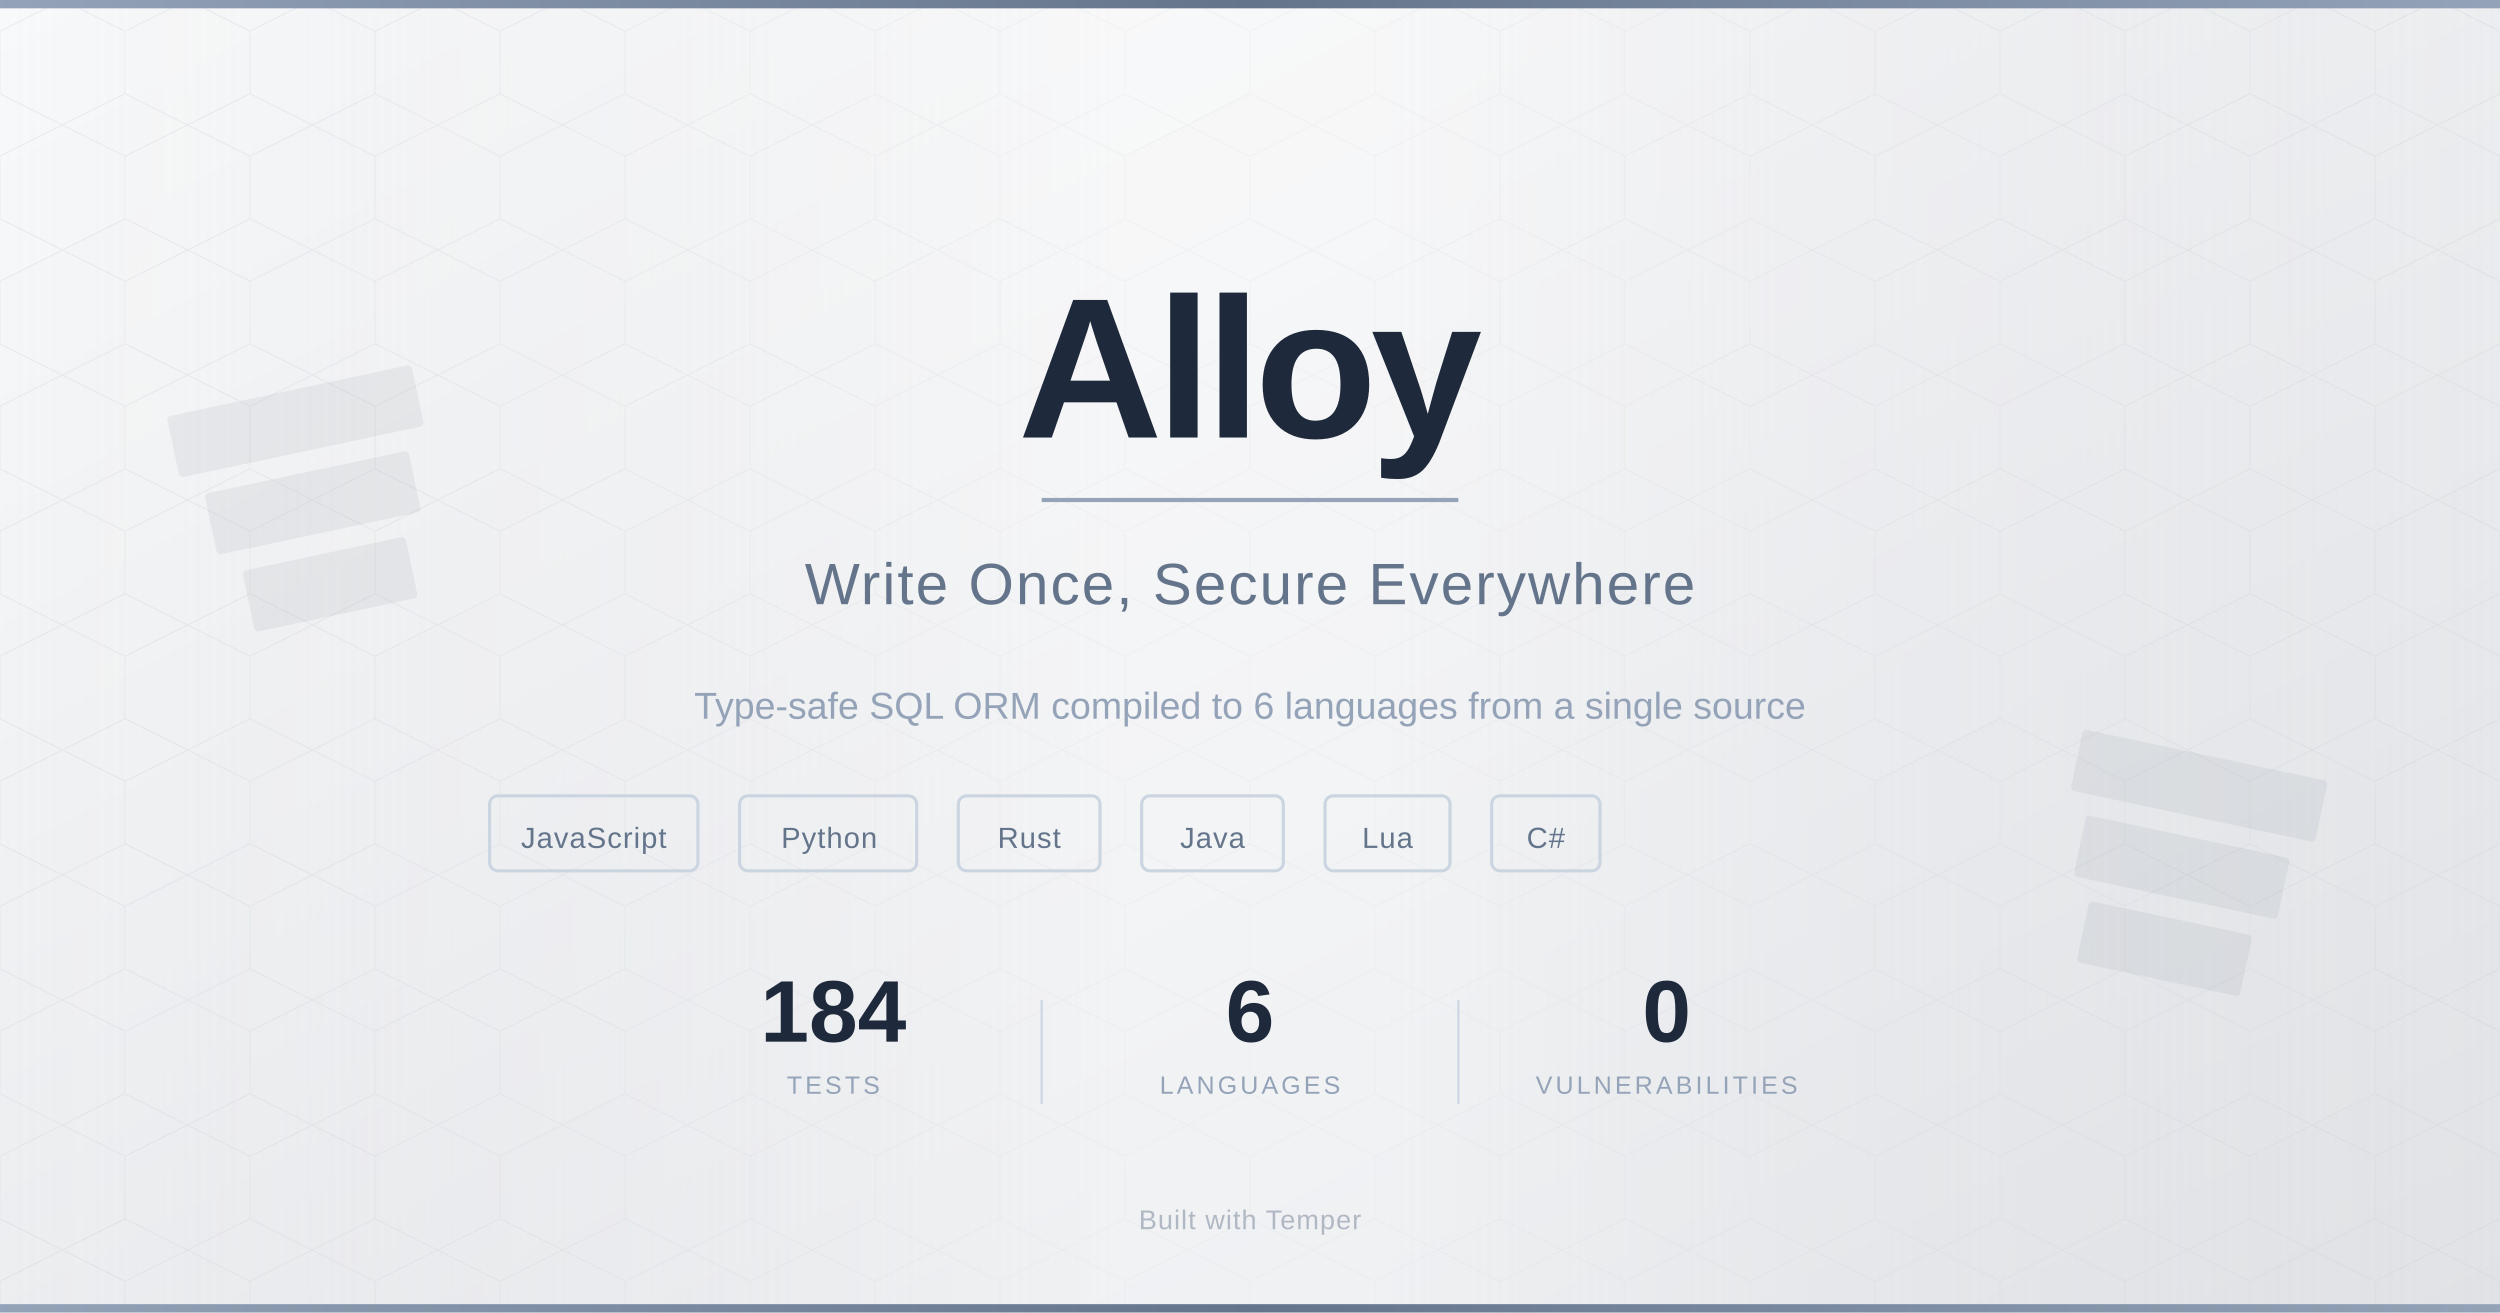
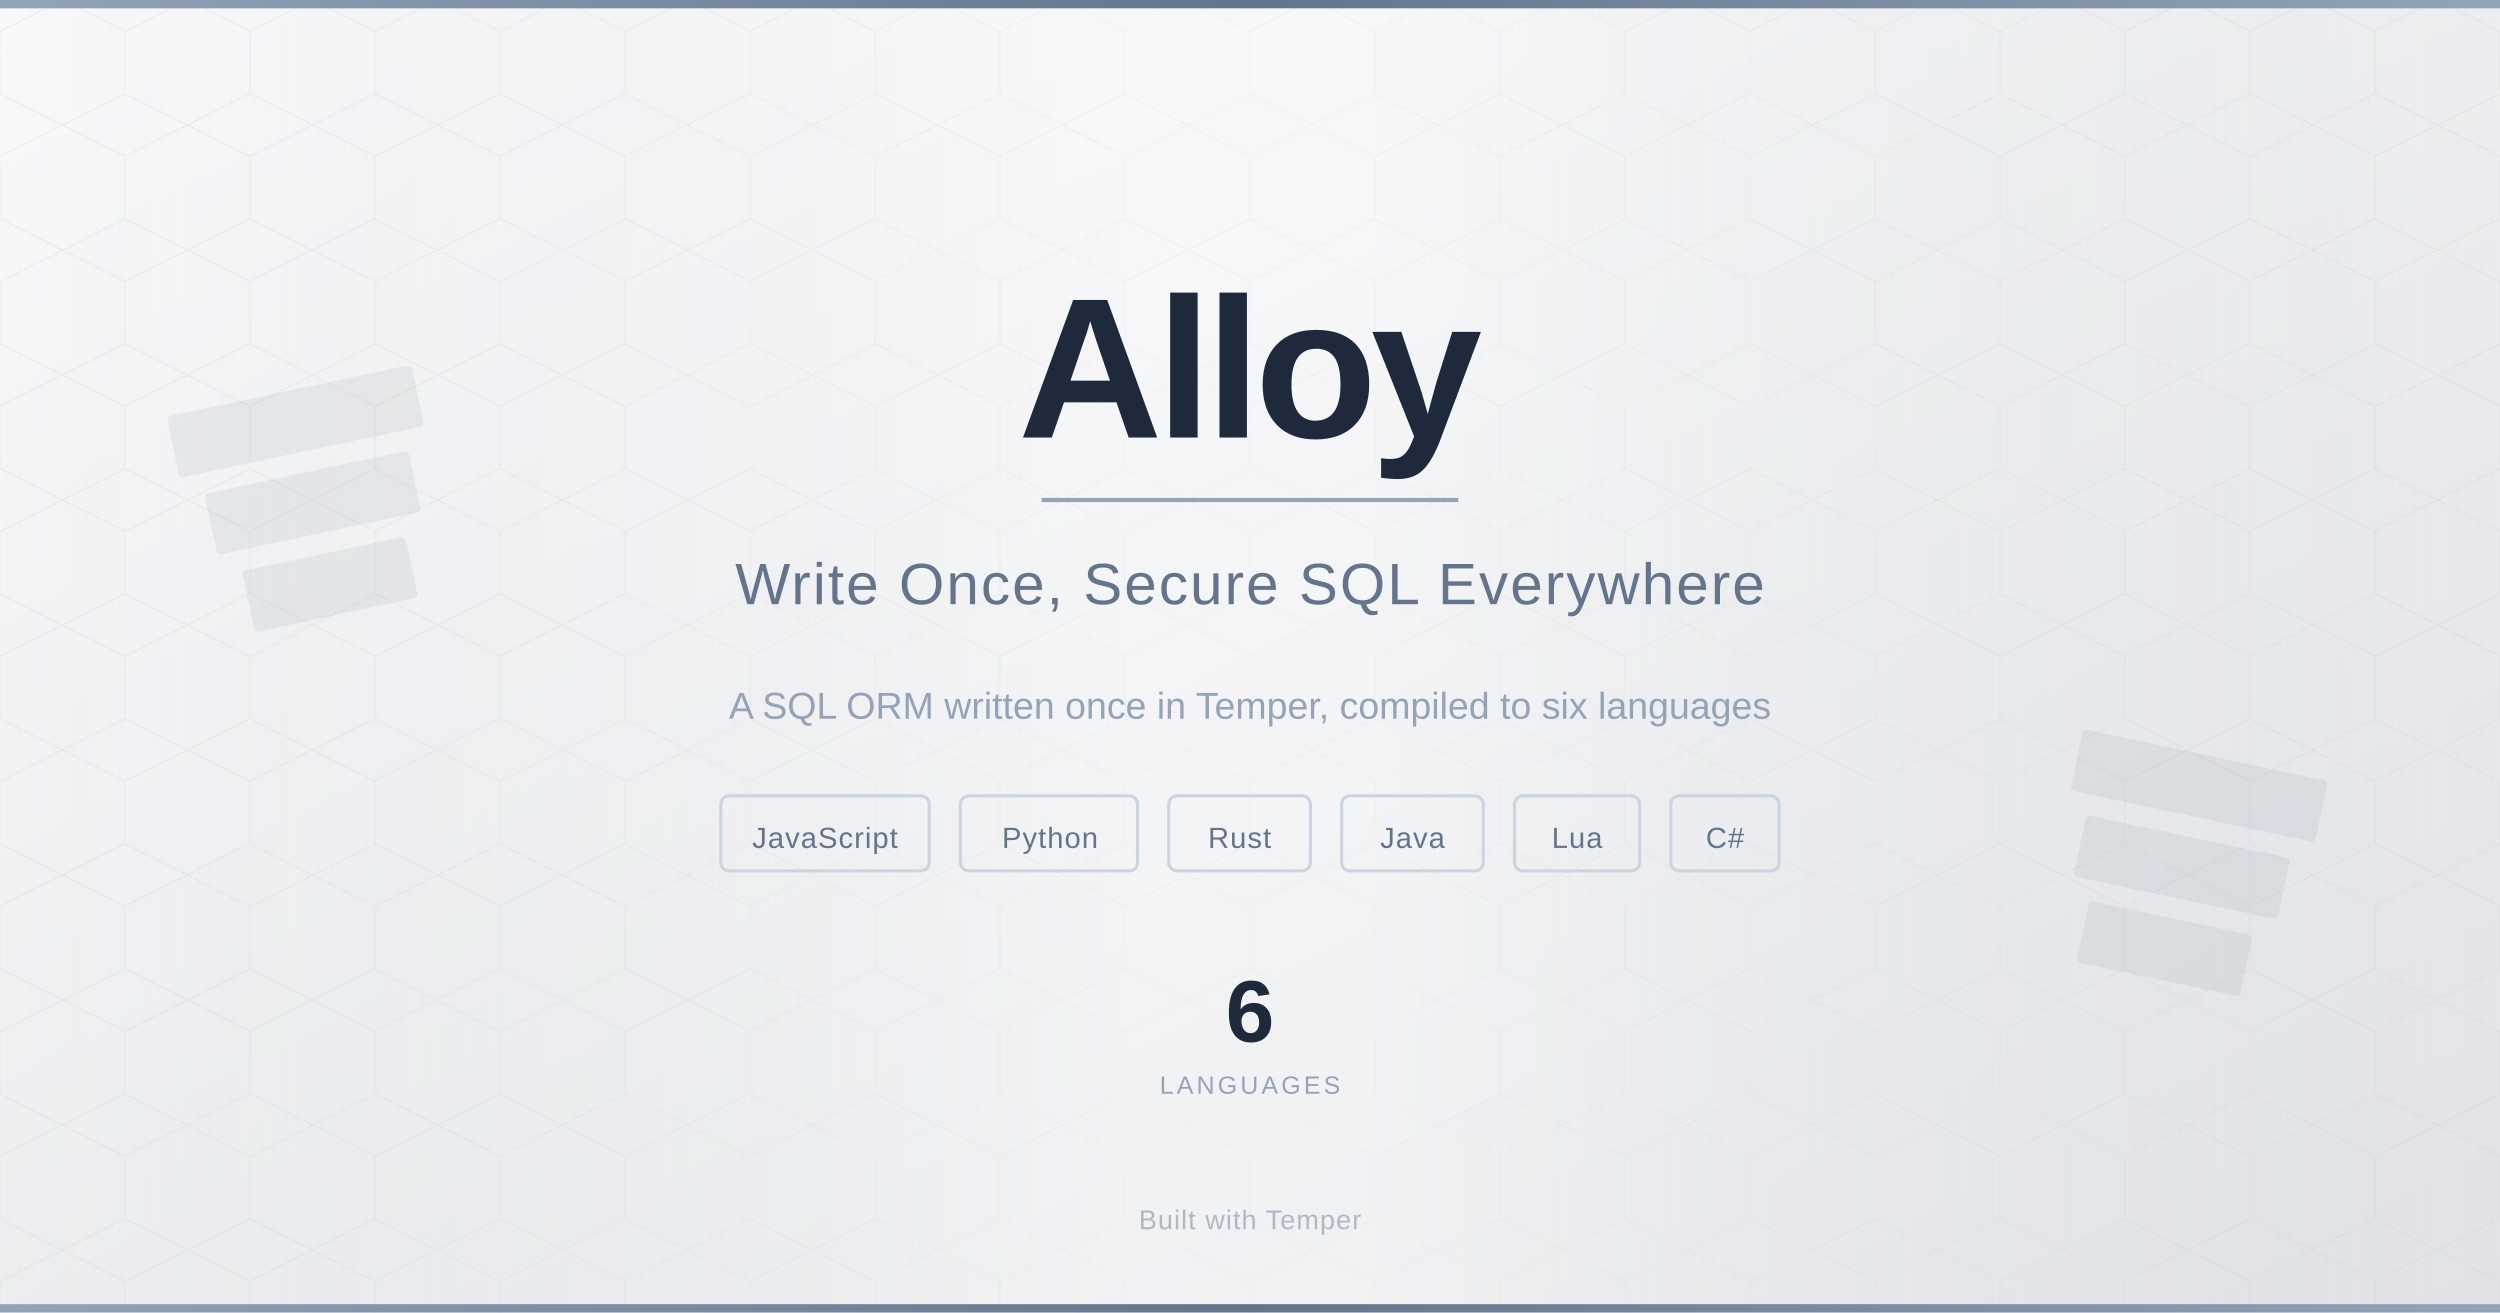
<svg xmlns="http://www.w3.org/2000/svg" width="1200" height="630" viewBox="0 0 1200 630">
  <defs>
    <linearGradient id="bg" x1="0%" y1="0%" x2="100%" y2="100%">
      <stop offset="0%" stop-color="#f8f9fa" />
      <stop offset="35%" stop-color="#f0f1f3" />
      <stop offset="65%" stop-color="#e8eaed" />
      <stop offset="100%" stop-color="#e0e2e6" />
    </linearGradient>
    <linearGradient id="sheen" x1="0%" y1="0%" x2="100%" y2="0%">
      <stop offset="0%" stop-color="#d4d7dc" stop-opacity="0" />
      <stop offset="45%" stop-color="#ffffff" stop-opacity="0.4" />
      <stop offset="55%" stop-color="#ffffff" stop-opacity="0.4" />
      <stop offset="100%" stop-color="#d4d7dc" stop-opacity="0" />
    </linearGradient>
    <linearGradient id="accent" x1="0%" y1="0%" x2="100%" y2="0%">
      <stop offset="0%" stop-color="#94a3b8" />
      <stop offset="50%" stop-color="#64748b" />
      <stop offset="100%" stop-color="#94a3b8" />
    </linearGradient>
    <pattern id="grid" width="60" height="60" patternUnits="userSpaceOnUse">
      <path d="M30 0 L60 15 L60 45 L30 60 L0 45 L0 15 Z" fill="none" stroke="#c8ccd2" stroke-width="0.5" opacity="0.3" />
    </pattern>
  </defs>
  <rect width="1200" height="630" fill="url(#bg)" />
  <rect width="1200" height="630" fill="url(#grid)" />
  <rect width="1200" height="630" fill="url(#sheen)" />
  <rect y="0" width="1200" height="4" fill="url(#accent)" />
  <g transform="translate(80, 200)" opacity="0.08">
    <rect x="0" y="0" width="120" height="30" rx="2" fill="#475569" transform="rotate(-12)" />
    <rect x="10" y="40" width="100" height="30" rx="2" fill="#475569" transform="rotate(-12)" />
    <rect x="20" y="80" width="80" height="30" rx="2" fill="#475569" transform="rotate(-12)" />
  </g>
  <g transform="translate(1000, 350)" opacity="0.08">
    <rect x="0" y="0" width="120" height="30" rx="2" fill="#475569" transform="rotate(12)" />
    <rect x="10" y="40" width="100" height="30" rx="2" fill="#475569" transform="rotate(12)" />
    <rect x="20" y="80" width="80" height="30" rx="2" fill="#475569" transform="rotate(12)" />
  </g>
  <text x="600" y="210" text-anchor="middle" font-family="-apple-system, 'Helvetica Neue', Arial, sans-serif" font-size="96" font-weight="800" fill="#1e293b" letter-spacing="-3">Alloy</text>
  <line x1="500" y1="240" x2="700" y2="240" stroke="#94a3b8" stroke-width="2" />
-   <text x="600" y="290" text-anchor="middle" font-family="-apple-system, 'Helvetica Neue', Arial, sans-serif" font-size="28" font-weight="400" fill="#64748b" letter-spacing="1">Write Once, Secure Everywhere</text>
-   <text x="600" y="345" text-anchor="middle" font-family="-apple-system, 'Helvetica Neue', Arial, sans-serif" font-size="18" fill="#94a3b8">Type-safe SQL ORM compiled to 6 languages from a single source</text>
+   <text x="600" y="290" text-anchor="middle" font-family="-apple-system, 'Helvetica Neue', Arial, sans-serif" font-size="28" font-weight="400" fill="#64748b" letter-spacing="1">Write Once, Secure SQL Everywhere</text>
+   <text x="600" y="345" text-anchor="middle" font-family="-apple-system, 'Helvetica Neue', Arial, sans-serif" font-size="18" fill="#94a3b8">A SQL ORM written once in Temper, compiled to six languages</text>
  <g transform="translate(600, 400)" text-anchor="middle">
-     <rect x="-365" y="-18" width="100" height="36" rx="4" fill="none" stroke="#cbd5e1" stroke-width="1.5" />
-     <text x="-315" y="7" font-family="-apple-system, 'Helvetica Neue', Arial, sans-serif" font-size="14" fill="#64748b" letter-spacing="0.5" text-anchor="middle">JavaScript</text>
-     <rect x="-245" y="-18" width="85" height="36" rx="4" fill="none" stroke="#cbd5e1" stroke-width="1.5" />
-     <text x="-202" y="7" font-family="-apple-system, 'Helvetica Neue', Arial, sans-serif" font-size="14" fill="#64748b" letter-spacing="0.5" text-anchor="middle">Python</text>
-     <rect x="-140" y="-18" width="68" height="36" rx="4" fill="none" stroke="#cbd5e1" stroke-width="1.5" />
-     <text x="-106" y="7" font-family="-apple-system, 'Helvetica Neue', Arial, sans-serif" font-size="14" fill="#64748b" letter-spacing="0.5" text-anchor="middle">Rust</text>
-     <rect x="-52" y="-18" width="68" height="36" rx="4" fill="none" stroke="#cbd5e1" stroke-width="1.5" />
-     <text x="-18" y="7" font-family="-apple-system, 'Helvetica Neue', Arial, sans-serif" font-size="14" fill="#64748b" letter-spacing="0.5" text-anchor="middle">Java</text>
-     <rect x="36" y="-18" width="60" height="36" rx="4" fill="none" stroke="#cbd5e1" stroke-width="1.5" />
-     <text x="66" y="7" font-family="-apple-system, 'Helvetica Neue', Arial, sans-serif" font-size="14" fill="#64748b" letter-spacing="0.5" text-anchor="middle">Lua</text>
-     <rect x="116" y="-18" width="52" height="36" rx="4" fill="none" stroke="#cbd5e1" stroke-width="1.5" />
-     <text x="142" y="7" font-family="-apple-system, 'Helvetica Neue', Arial, sans-serif" font-size="14" fill="#64748b" letter-spacing="0.5" text-anchor="middle">C#</text>
+     <rect x="-254" y="-18" width="100" height="36" rx="4" fill="none" stroke="#cbd5e1" stroke-width="1.5" />
+     <text x="-204" y="7" font-family="-apple-system, 'Helvetica Neue', Arial, sans-serif" font-size="14" fill="#64748b" letter-spacing="0.5" text-anchor="middle">JavaScript</text>
+     <rect x="-139" y="-18" width="85" height="36" rx="4" fill="none" stroke="#cbd5e1" stroke-width="1.5" />
+     <text x="-96" y="7" font-family="-apple-system, 'Helvetica Neue', Arial, sans-serif" font-size="14" fill="#64748b" letter-spacing="0.5" text-anchor="middle">Python</text>
+     <rect x="-39" y="-18" width="68" height="36" rx="4" fill="none" stroke="#cbd5e1" stroke-width="1.5" />
+     <text x="-5" y="7" font-family="-apple-system, 'Helvetica Neue', Arial, sans-serif" font-size="14" fill="#64748b" letter-spacing="0.5" text-anchor="middle">Rust</text>
+     <rect x="44" y="-18" width="68" height="36" rx="4" fill="none" stroke="#cbd5e1" stroke-width="1.5" />
+     <text x="78" y="7" font-family="-apple-system, 'Helvetica Neue', Arial, sans-serif" font-size="14" fill="#64748b" letter-spacing="0.5" text-anchor="middle">Java</text>
+     <rect x="127" y="-18" width="60" height="36" rx="4" fill="none" stroke="#cbd5e1" stroke-width="1.5" />
+     <text x="157" y="7" font-family="-apple-system, 'Helvetica Neue', Arial, sans-serif" font-size="14" fill="#64748b" letter-spacing="0.5" text-anchor="middle">Lua</text>
+     <rect x="202" y="-18" width="52" height="36" rx="4" fill="none" stroke="#cbd5e1" stroke-width="1.5" />
+     <text x="228" y="7" font-family="-apple-system, 'Helvetica Neue', Arial, sans-serif" font-size="14" fill="#64748b" letter-spacing="0.5" text-anchor="middle">C#</text>
  </g>
  <g transform="translate(600, 500)" text-anchor="middle">
-     <text x="-200" y="0" font-family="-apple-system, 'Helvetica Neue', Arial, sans-serif" font-size="42" font-weight="800" fill="#1e293b">184</text>
-     <text x="-200" y="25" font-family="-apple-system, 'Helvetica Neue', Arial, sans-serif" font-size="12" fill="#94a3b8" letter-spacing="1.5">TESTS</text>
-     <line x1="-100" y1="-20" x2="-100" y2="30" stroke="#cbd5e1" stroke-width="1" />
    <text x="0" y="0" font-family="-apple-system, 'Helvetica Neue', Arial, sans-serif" font-size="42" font-weight="800" fill="#1e293b">6</text>
    <text x="0" y="25" font-family="-apple-system, 'Helvetica Neue', Arial, sans-serif" font-size="12" fill="#94a3b8" letter-spacing="1.5">LANGUAGES</text>
-     <line x1="100" y1="-20" x2="100" y2="30" stroke="#cbd5e1" stroke-width="1" />
-     <text x="200" y="0" font-family="-apple-system, 'Helvetica Neue', Arial, sans-serif" font-size="42" font-weight="800" fill="#1e293b">0</text>
-     <text x="200" y="25" font-family="-apple-system, 'Helvetica Neue', Arial, sans-serif" font-size="12" fill="#94a3b8" letter-spacing="1.5">VULNERABILITIES</text>
  </g>
  <rect y="626" width="1200" height="4" fill="url(#accent)" />
  <text x="600" y="590" text-anchor="middle" font-family="-apple-system, 'Helvetica Neue', Arial, sans-serif" font-size="13" fill="#b0b8c4" letter-spacing="0.5">Built with Temper</text>
</svg>
